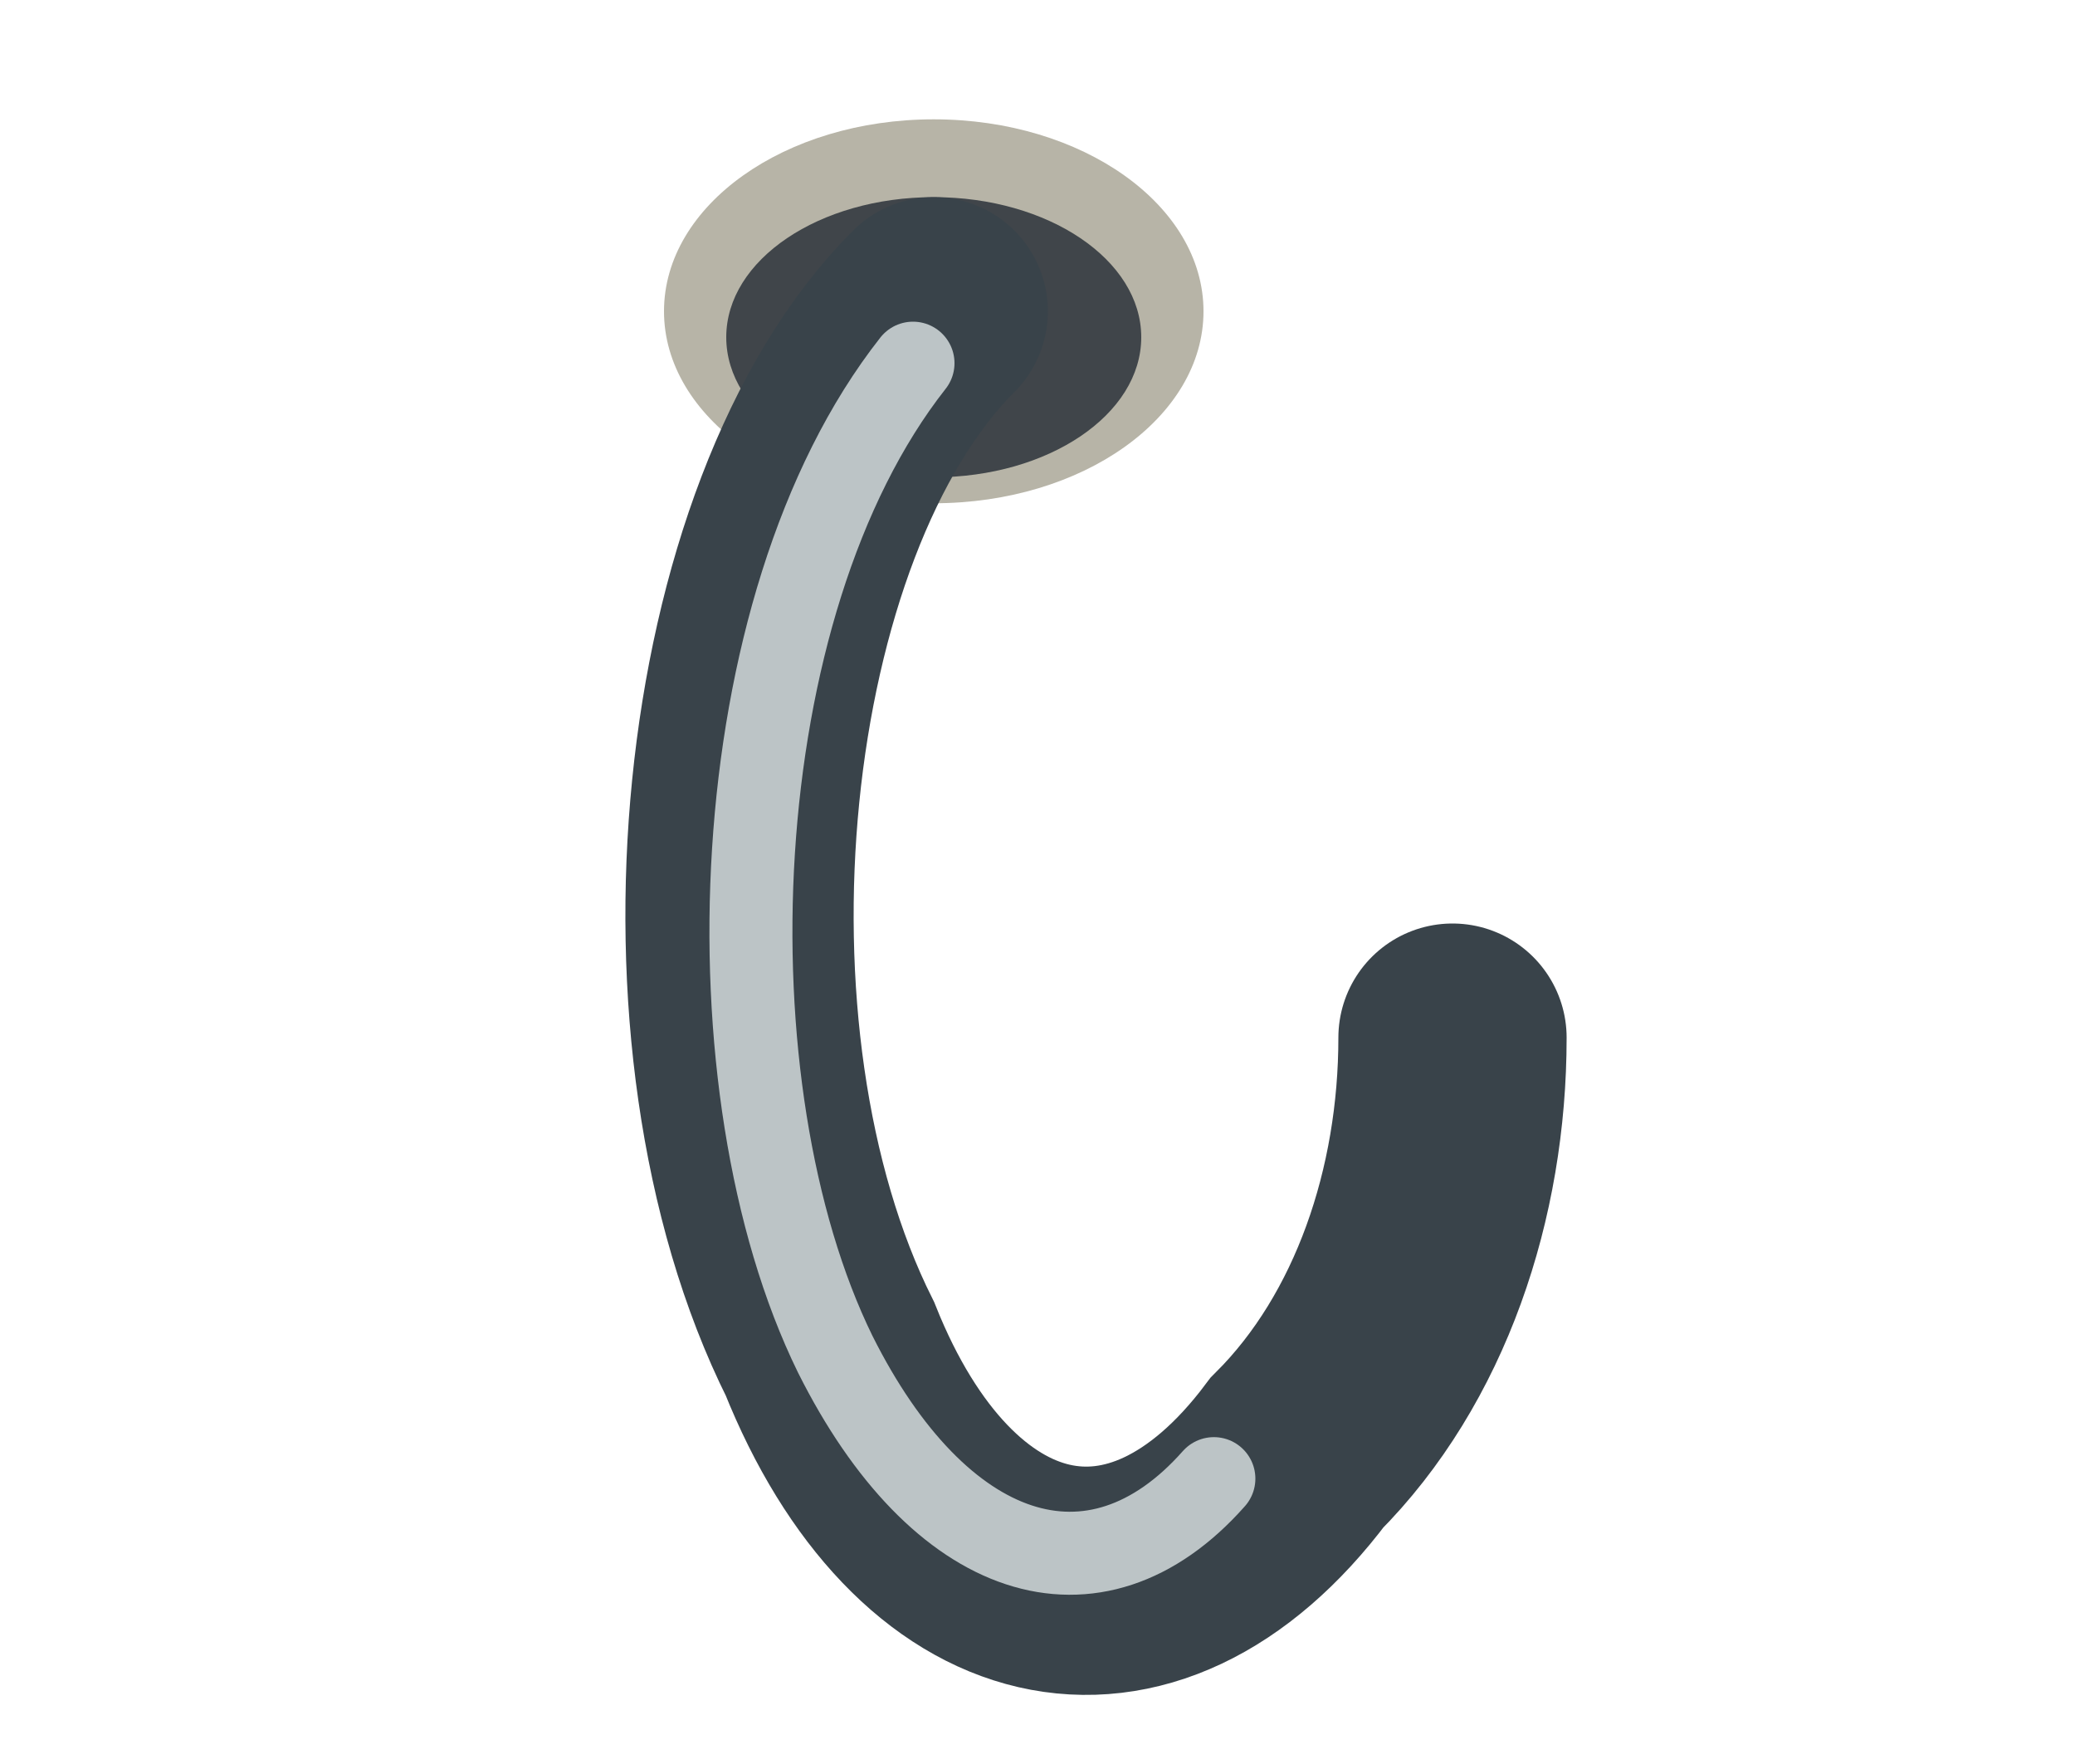
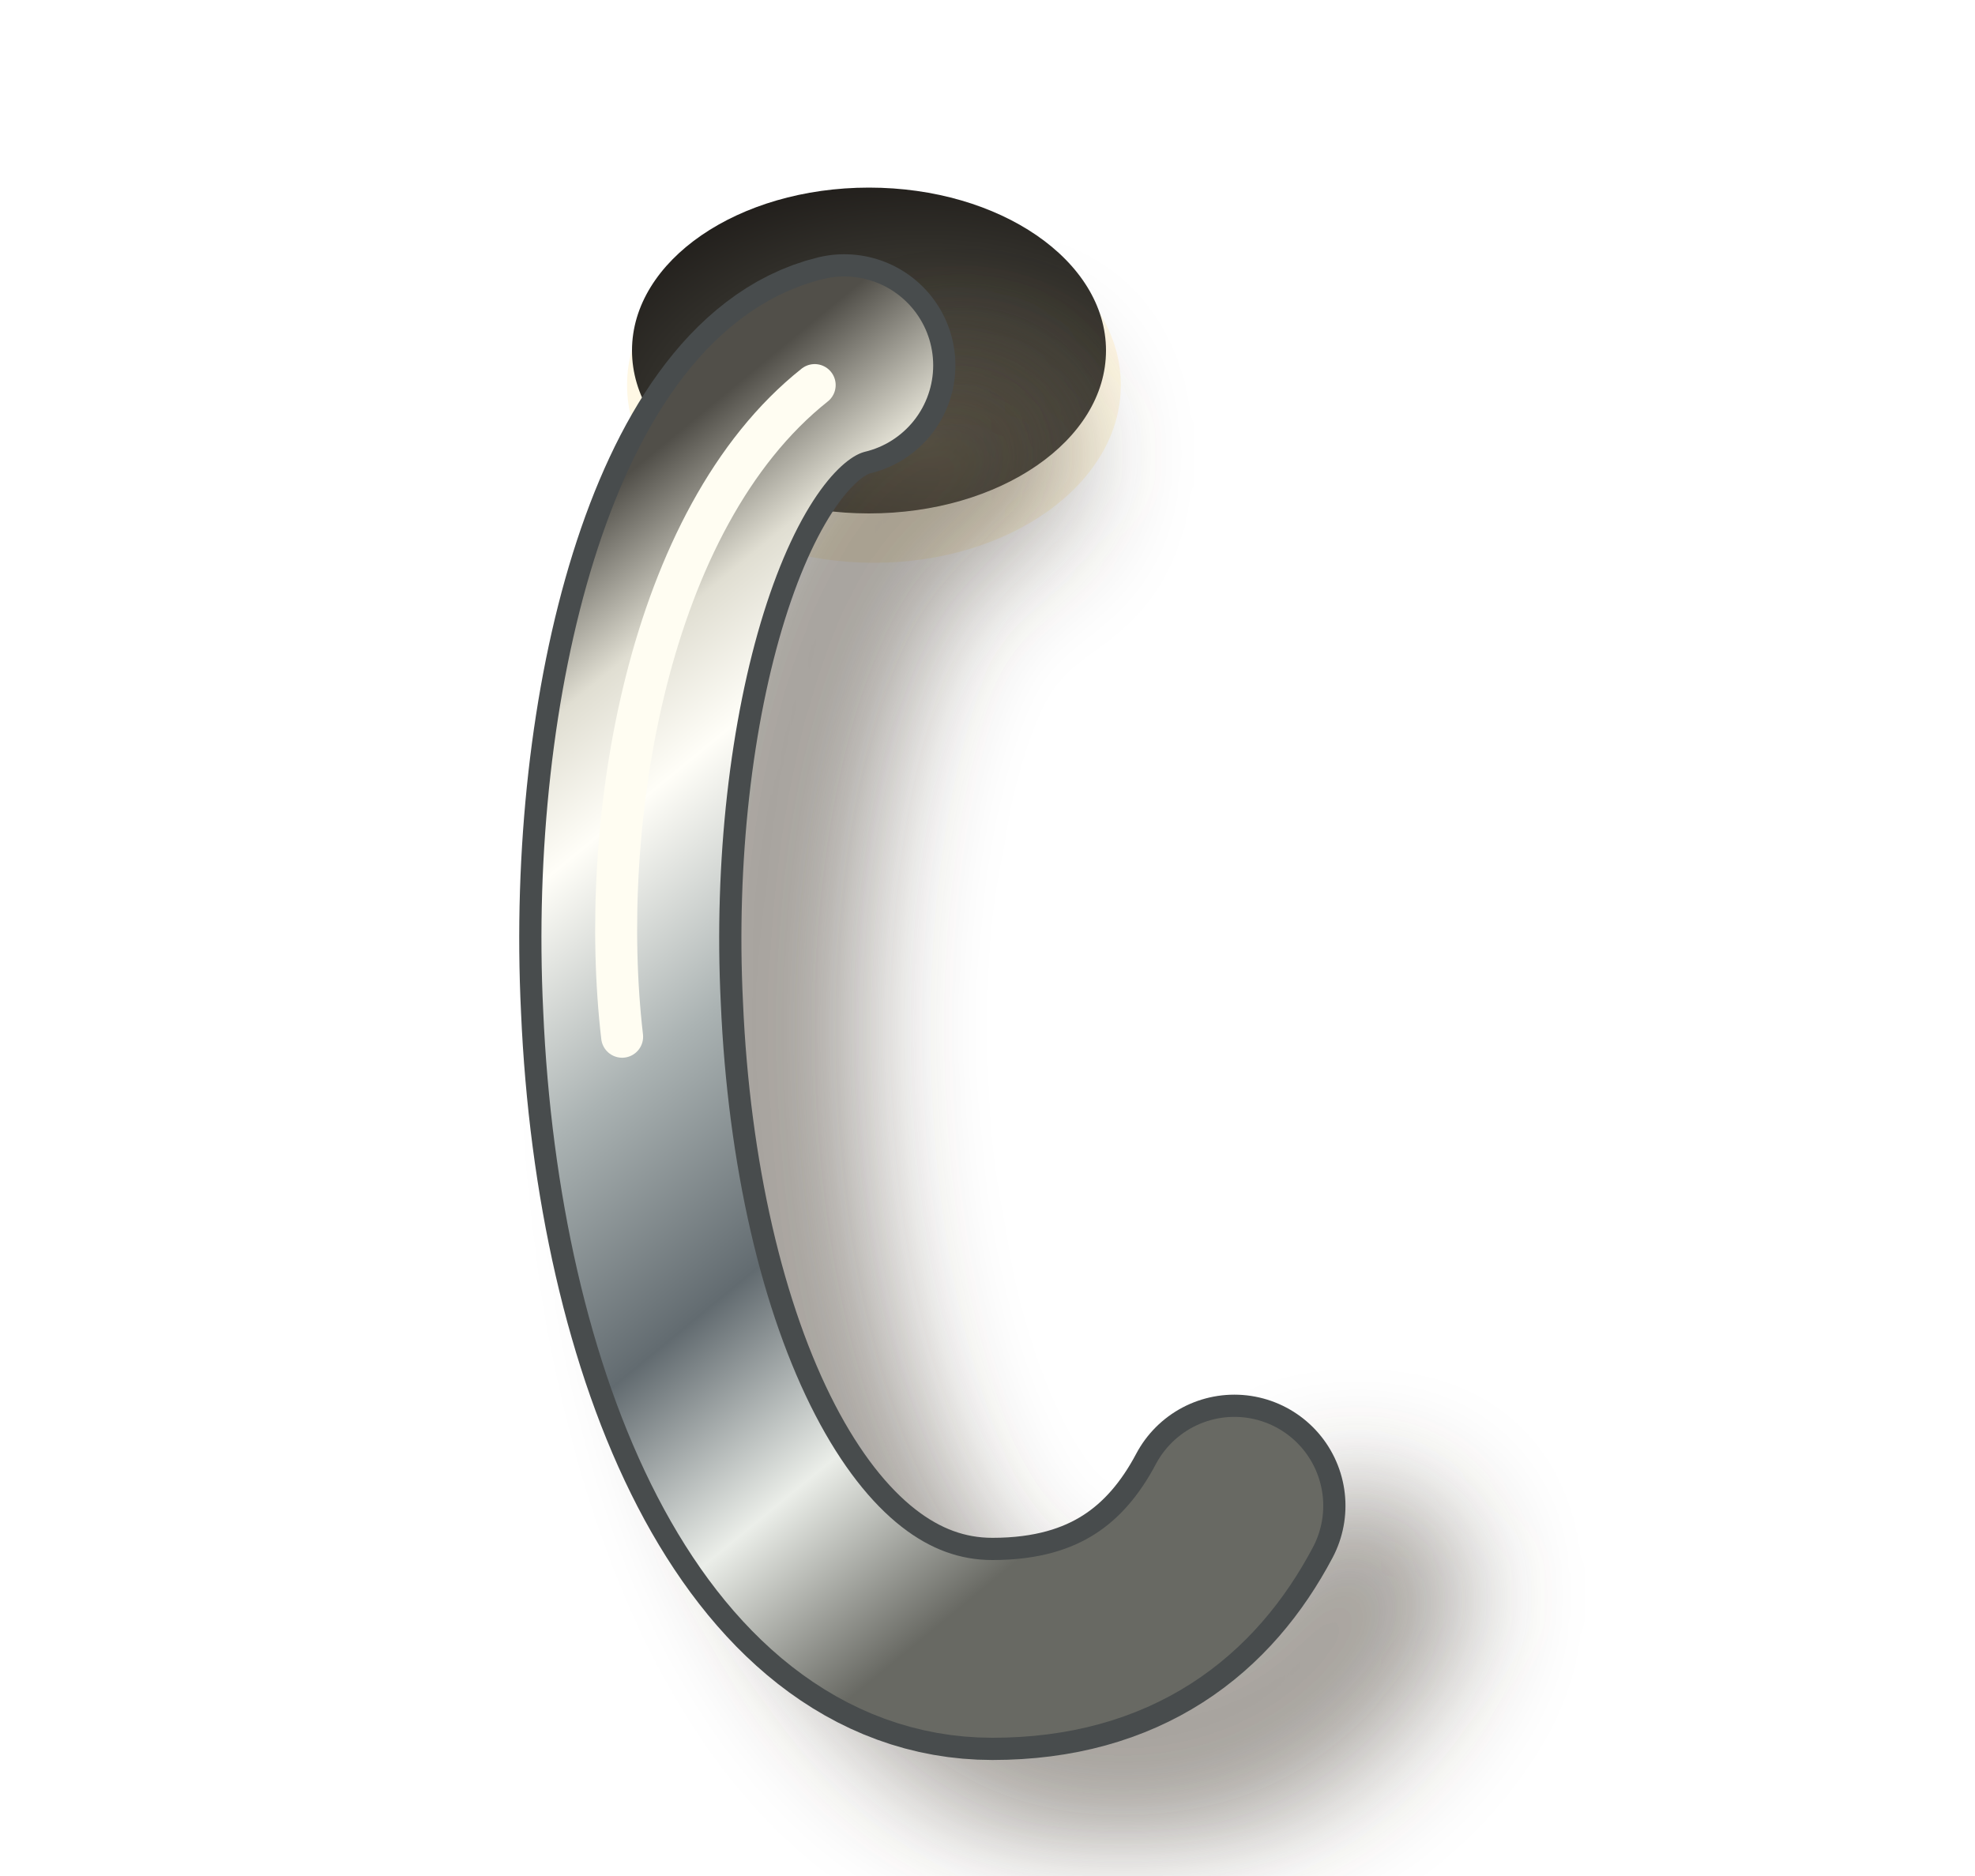
- <svg xmlns="http://www.w3.org/2000/svg" viewBox="0 0 40 34">
-   <ellipse cx="18" cy="6" rx="5.2" ry="3.7" fill="#b7b4a7" />
-   <ellipse cx="18" cy="6.5" rx="4" ry="2.7" fill="#40454a" />
-   <path d="M18 6c-4 4-5 14-2 20 2 5 6 6 9 2 2-2 3-5 3-8" fill="none" stroke="#39434a" stroke-width="4.4" stroke-linecap="round" />
-   <path d="M17.6 7c-3.7 4.7-4 14-1.5 19.1 2 4 5 5 7.3 2.4" fill="none" stroke="#bcc4c6" stroke-width="1.6" stroke-linecap="round" />
+ <svg xmlns="http://www.w3.org/2000/svg" viewBox="0 0 40 38" fill="none">
+   <defs>
+     <linearGradient id="steel" x1="11" y1="11" x2="25" y2="28" gradientUnits="userSpaceOnUse">
+       <stop stop-color="#514f49" />
+       <stop offset=".13" stop-color="#e0ded2" />
+       <stop offset=".24" stop-color="#fffef8" />
+       <stop offset=".43" stop-color="#abb3b3" />
+       <stop offset=".64" stop-color="#626b70" />
+       <stop offset=".82" stop-color="#ebeee9" />
+       <stop offset="1" stop-color="#686963" />
+     </linearGradient>
+     <radialGradient id="hole" cx=".62" cy=".78" r=".82">
+       <stop stop-color="#656154" />
+       <stop offset=".75" stop-color="#302e29" />
+       <stop offset="1" stop-color="#211e1b" />
+     </radialGradient>
+     <filter id="shadow" x="-60%" y="-25%" width="250%" height="170%">
+       <feGaussianBlur stdDeviation="1.15" />
+     </filter>
+     <path id="wire" d="M17.1 7.4C14.2 8.1 12.5 14.3 12.8 20.4C13.1 27.3 15.7 33.4 20.1 33.4C22.6 33.4 24.1 32.2 25 30.5" />
+   </defs>
+   <ellipse cx="17.7" cy="7.8" rx="5" ry="3.6" fill="#fff8e5" />
+   <ellipse cx="17.6" cy="7.1" rx="4.8" ry="3.3" fill="url(#hole)" />
+   <g stroke-linecap="round">
+     <use href="#wire" transform="translate(2.5 1.8)" stroke="#3b3025" stroke-width="4.4" opacity=".46" filter="url(#shadow)" />
+     <use href="#wire" stroke="#484c4d" stroke-width="4.5" />
+     <use href="#wire" stroke="url(#steel)" stroke-width="3.6" />
+     <path d="M16.5 7.8C13.1 10.5 12.1 16.7 12.6 21" stroke="#fffdf2" stroke-width=".85" />
+   </g>
</svg>
